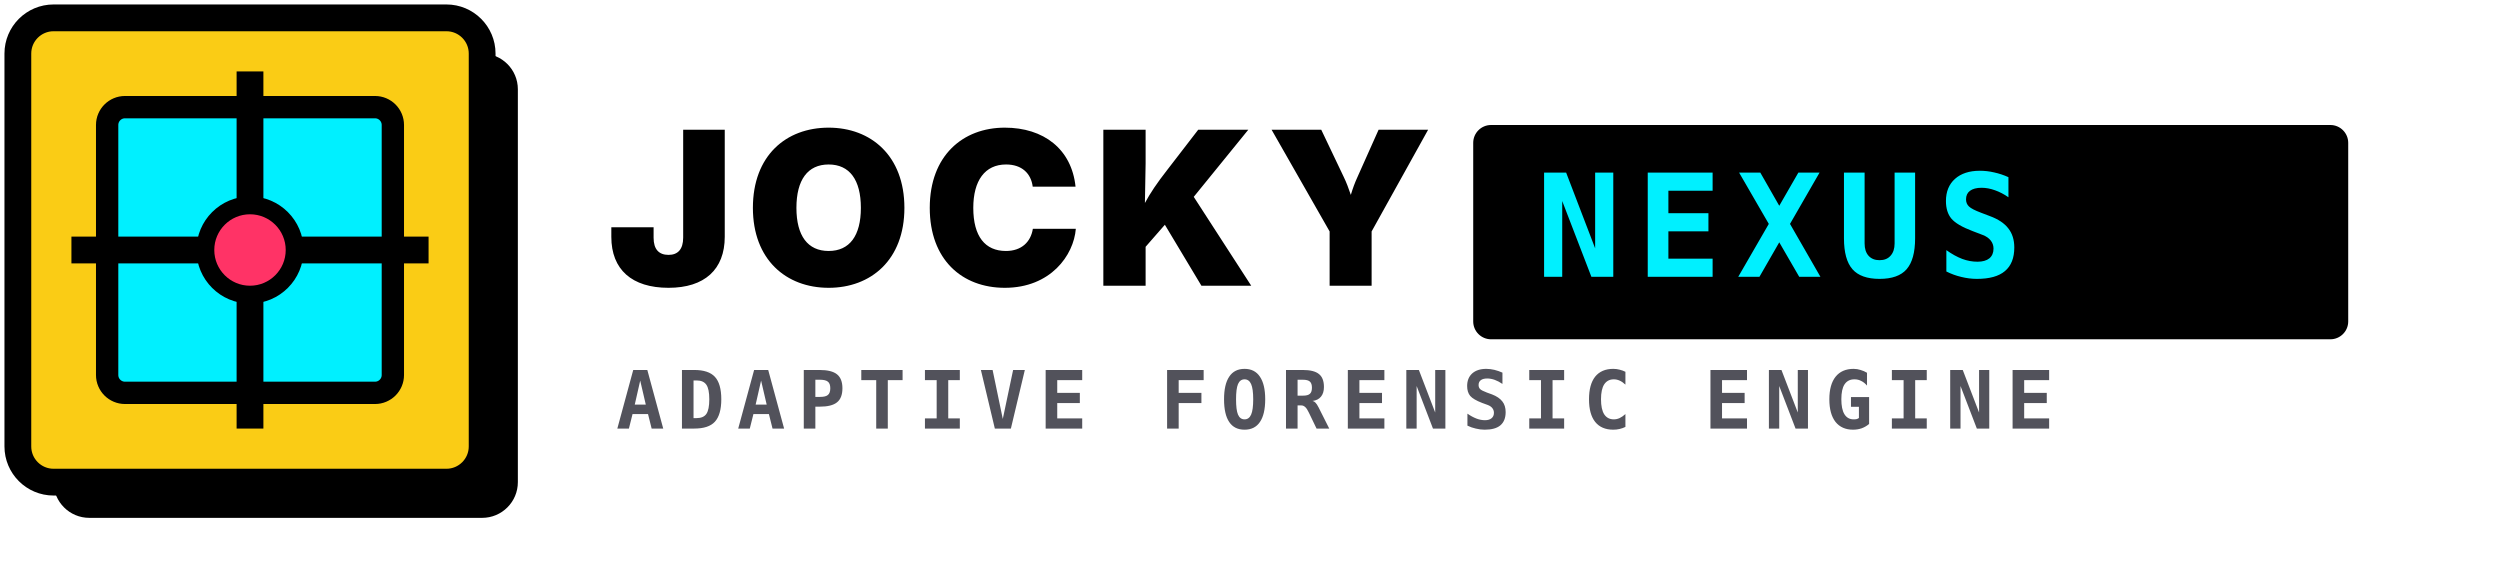
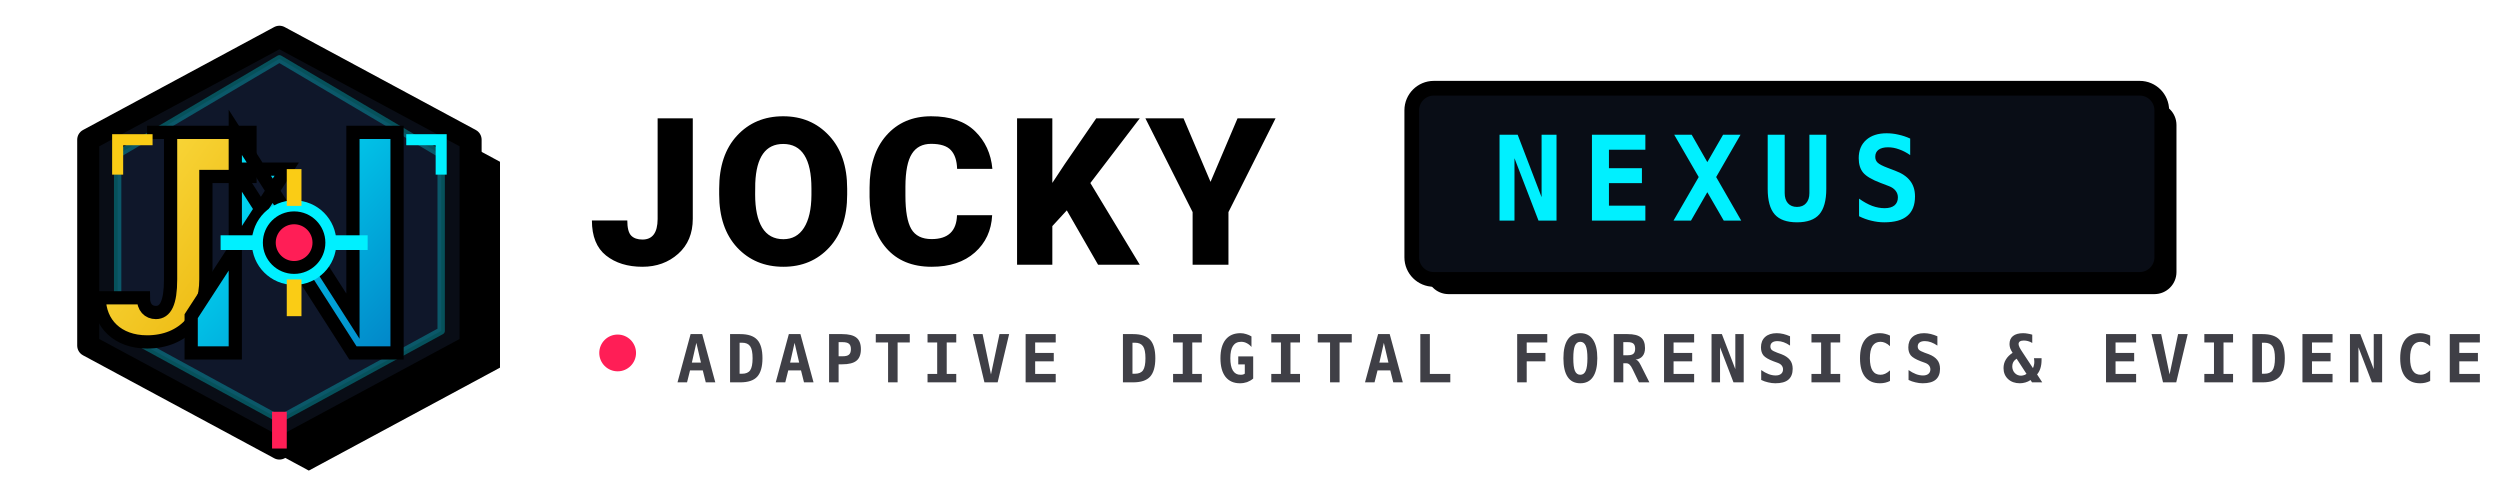
- <svg xmlns="http://www.w3.org/2000/svg" viewBox="0 0 280 64" fill="none">
-   <rect x="6" y="6" width="52" height="52" fill="#000000" rx="4" />
-   <rect x="2" y="2" width="52" height="52" fill="#FACC15" stroke="#000000" stroke-width="3" rx="4" />
-   <rect x="12" y="12" width="32" height="32" fill="#00F0FF" stroke="#000000" stroke-width="2.5" rx="2" />
-   <line x1="28" y1="8" x2="28" y2="48" stroke="#000000" stroke-width="3" />
-   <line x1="8" y1="28" x2="48" y2="28" stroke="#000000" stroke-width="3" />
-   <circle cx="28" cy="28" r="5" fill="#FF3366" stroke="#000000" stroke-width="2" />
-   <text x="68" y="32" font-family="system-ui, -apple-system, sans-serif" font-weight="900" font-size="24" letter-spacing="0.05em" fill="#000000">JOCKY</text>
-   <rect x="165" y="14" width="98" height="24" fill="#000000" rx="2" />
-   <text x="172" y="31" font-family="monospace, monospace" font-weight="800" font-size="16" letter-spacing="0.1em" fill="#00F0FF">NEXUS</text>
-   <text x="69" y="48" font-family="monospace, monospace" font-weight="600" font-size="9" letter-spacing="0.15em" fill="#52525B">ADAPTIVE FORENSIC ENGINE</text>
+ <svg xmlns="http://www.w3.org/2000/svg" viewBox="0 0 340 68" fill="none">
+   <defs>
+     <linearGradient id="nexusCyanGlow" x1="0%" y1="0%" x2="100%" y2="100%">
+       <stop offset="0%" stop-color="#00F0FF" />
+       <stop offset="100%" stop-color="#0284C7" />
+     </linearGradient>
+     <linearGradient id="amberGlow" x1="0%" y1="0%" x2="100%" y2="100%">
+       <stop offset="0%" stop-color="#FDE047" />
+       <stop offset="100%" stop-color="#EAB308" />
+     </linearGradient>
+   </defs>
+   <g transform="translate(6, 2)">
+     <polygon points="36,6 62,20 62,48 36,62 10,48 10,20" fill="#000000" />
+     <polygon points="32,3 58,17 58,45 32,59 6,45 6,17" fill="#090D16" stroke="#000000" stroke-width="3" stroke-linejoin="round" />
+     <polygon points="32,6 54,19 54,43 32,55 10,43 10,19" fill="#0F172A" stroke="#00F0FF" stroke-width="1" stroke-opacity="0.3" stroke-linejoin="round" />
+     <path d="M14 16 H28 V22 H22 V36 C22 41 19 44.5 14 44.5 C10 44.5 7.5 42 7.5 38.5 H13.5 C13.5 39.8 14.2 40.5 15.2 40.5 C16.5 40.5 17.2 39.2 17.2 36 V16 H14 Z" fill="url(#amberGlow)" stroke="#000000" stroke-width="1.8" stroke-linejoin="miter" />
+     <path d="M26 16 L42 41 V16 H48 V46 H42 L26 21 V46 H20 V41 L33 21 H26 V16 Z" fill="url(#nexusCyanGlow)" stroke="#000000" stroke-width="1.8" stroke-linejoin="miter" />
+     <circle cx="34" cy="31" r="5" fill="#000000" stroke="#00F0FF" stroke-width="1.5" />
+     <circle cx="34" cy="31" r="2.5" fill="#FF1E56" />
+     <line x1="34" y1="22" x2="34" y2="25" stroke="#FACC15" stroke-width="2" stroke-linecap="square" />
+     <line x1="34" y1="37" x2="34" y2="40" stroke="#FACC15" stroke-width="2" stroke-linecap="square" />
+     <line x1="25" y1="31" x2="28" y2="31" stroke="#00F0FF" stroke-width="2" stroke-linecap="square" />
+     <line x1="40" y1="31" x2="43" y2="31" stroke="#00F0FF" stroke-width="2" stroke-linecap="square" />
+     <path d="M10 17 L14 17 M10 17 L10 21" stroke="#FACC15" stroke-width="1.5" stroke-linecap="square" />
+     <path d="M54 17 L50 17 M54 17 L54 21" stroke="#00F0FF" stroke-width="1.5" stroke-linecap="square" />
+     <path d="M32 55 L32 58" stroke="#FF1E56" stroke-width="2" stroke-linecap="square" />
+   </g>
+   <g transform="translate(80, 0)">
+     <text x="0" y="36" font-family="system-ui, -apple-system, 'Segoe UI', Roboto, sans-serif" font-weight="900" font-size="28" letter-spacing="0.04em" fill="#000000">
+       JOCKY
+     </text>
+     <rect x="114" y="14" width="102" height="26" fill="#000000" rx="3" />
+     <rect x="112" y="12" width="102" height="26" fill="#090D16" stroke="#000000" stroke-width="2" rx="3" />
+     <text x="123" y="30" font-family="'SF Mono', 'Roboto Mono', Menlo, Consolas, monospace" font-weight="900" font-size="16" letter-spacing="0.16em" fill="#00F0FF">
+       NEXUS
+     </text>
+     <g transform="translate(2, 52)">
+       <circle cx="2" cy="-4" r="2.5" fill="#FF1E56" />
+       <text x="10" y="0" font-family="'SF Mono', 'Roboto Mono', Menlo, Consolas, monospace" font-weight="800" font-size="9" letter-spacing="0.14em" fill="#3F3F46">
+         ADAPTIVE DIGITAL FORENSICS &amp; EVIDENCE
+       </text>
+     </g>
+   </g>
</svg>
